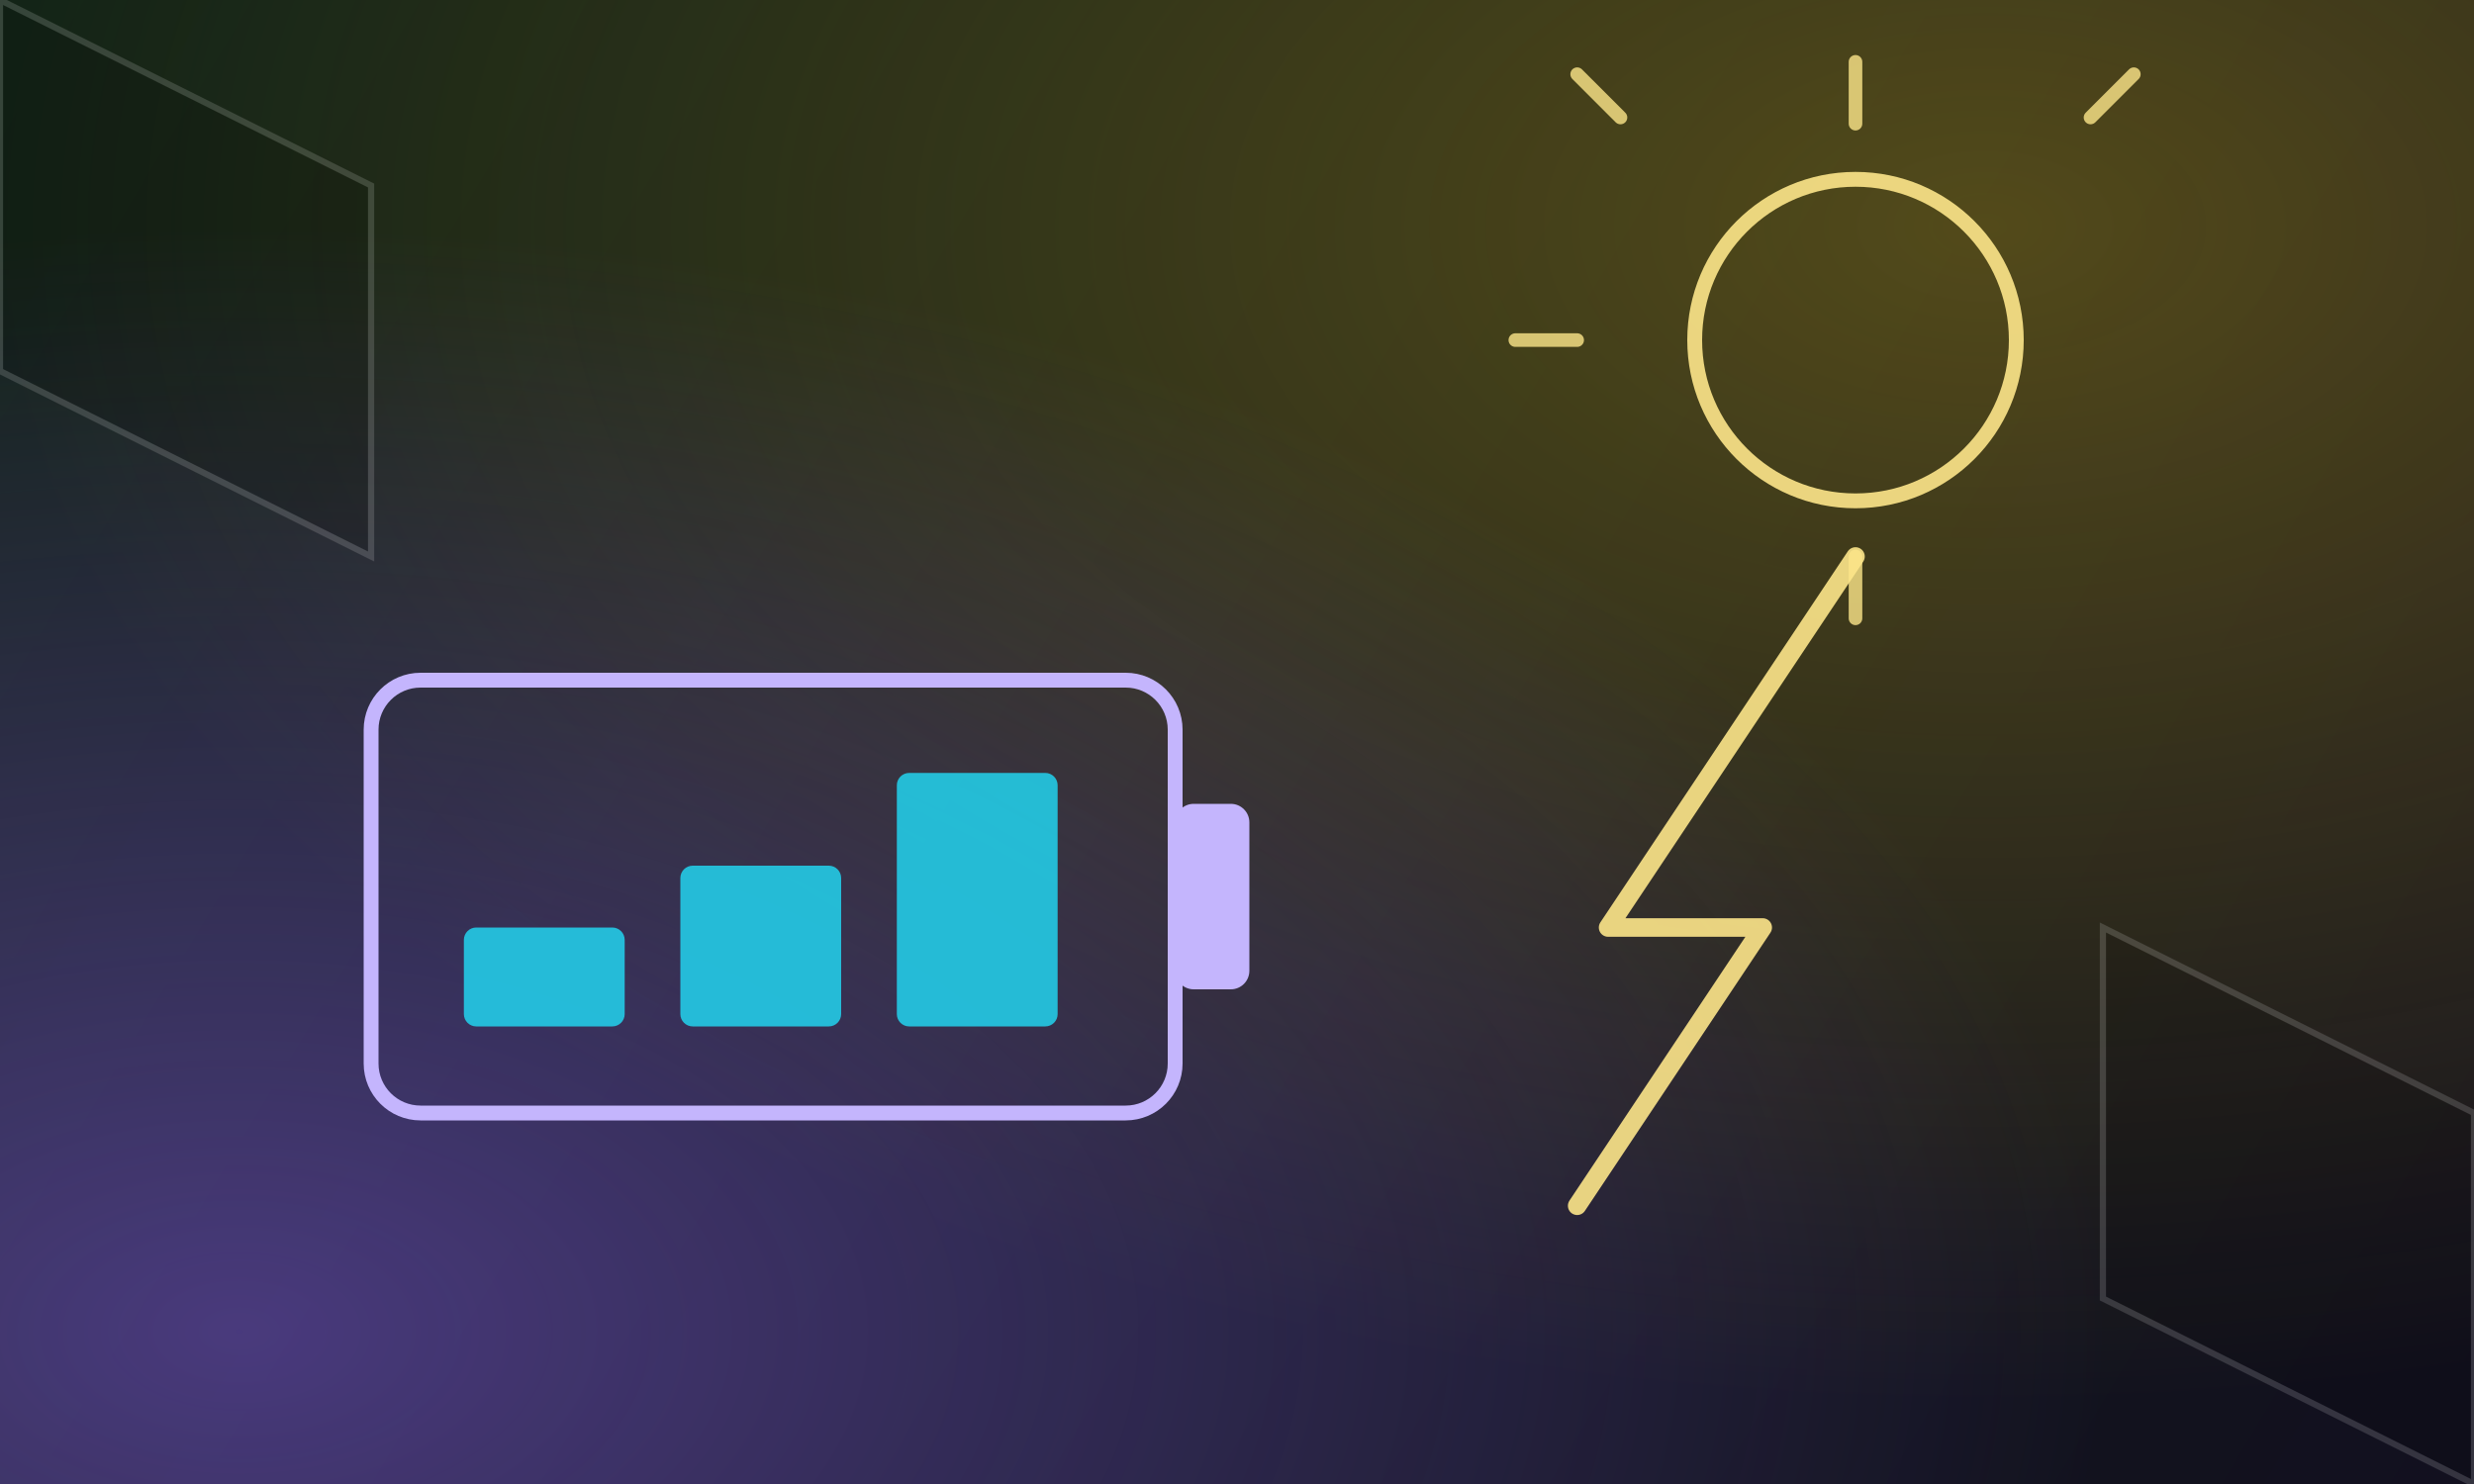
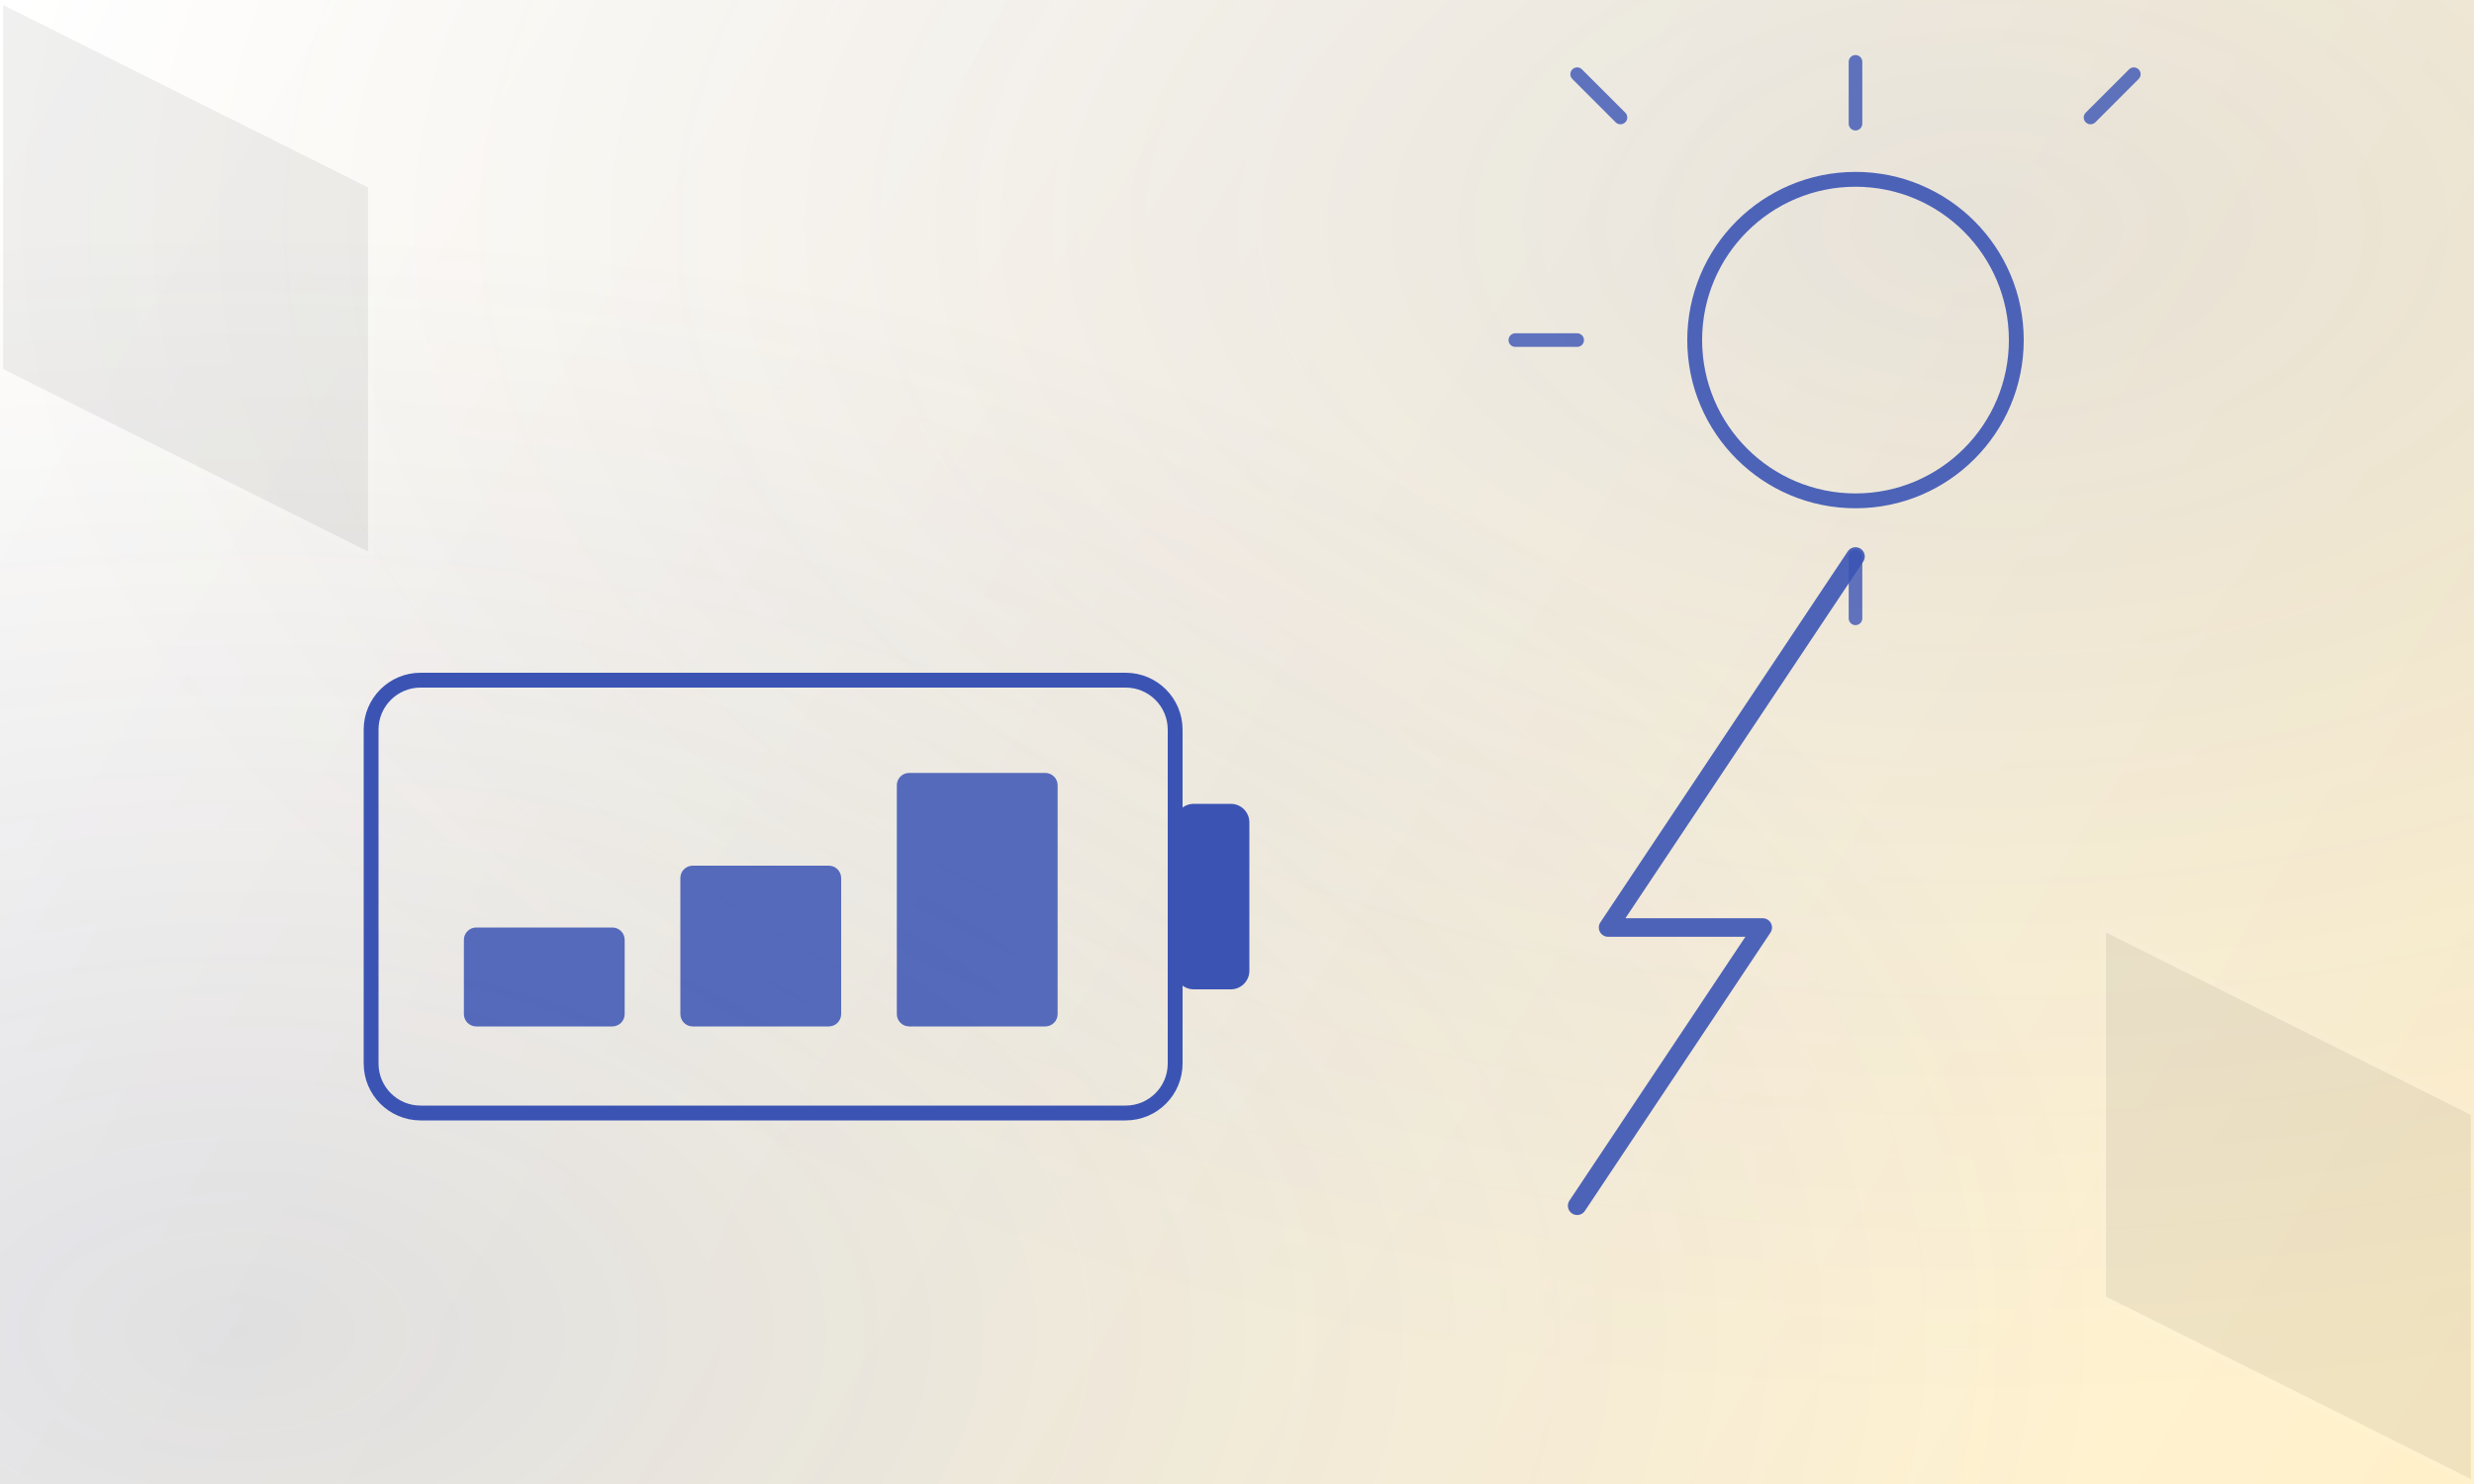
<svg xmlns="http://www.w3.org/2000/svg" viewBox="0 0 400 240">
  <defs>
    <linearGradient id="bgGE" x1="0" y1="0" x2="400" y2="240" gradientUnits="userSpaceOnUse">
-       <stop offset="0" stop-color="#132417" />
-       <stop offset="1" stop-color="#12101f" />
+       <stop offset="0" stop-color="#FFFFFF" />
+       <stop offset="1" stop-color="#FFF0C9" />
    </linearGradient>
    <radialGradient id="glowGE" cx="0.8" cy="0.15" r="0.8">
-       <stop offset="0" stop-color="#facc15" stop-opacity="0.28" />
-       <stop offset="1" stop-color="#facc15" stop-opacity="0" />
+       <stop offset="0" stop-color="#3B54B4" stop-opacity="0.12" />
+       <stop offset="1" stop-color="#3B54B4" stop-opacity="0" />
    </radialGradient>
    <radialGradient id="glowGE2" cx="0.1" cy="0.9" r="0.75">
-       <stop offset="0" stop-color="#8b5cf6" stop-opacity="0.45" />
-       <stop offset="1" stop-color="#8b5cf6" stop-opacity="0" />
+       <stop offset="0" stop-color="#243B8F" stop-opacity="0.14" />
+       <stop offset="1" stop-color="#243B8F" stop-opacity="0" />
    </radialGradient>
  </defs>
  <rect width="400" height="240" fill="url(#bgGE)" />
  <rect width="400" height="240" fill="url(#glowGE)" />
  <rect width="400" height="240" fill="url(#glowGE2)" />
-   <g opacity="0.15" stroke="#ffffff" stroke-width="1">
+   <g opacity="0.06" stroke="#ffffff" stroke-width="1">
    <path d="M0 0 L60 30 L60 90 L0 60 Z" />
    <path d="M340 150 L400 180 L400 240 L340 210 Z" />
  </g>
-   <circle cx="300" cy="55" r="26" fill="none" stroke="#fde68a" stroke-width="2.4" opacity="0.9" />
-   <g stroke="#fde68a" stroke-width="2.2" stroke-linecap="round" opacity="0.8">
+   <circle cx="300" cy="55" r="26" fill="none" stroke="#3B54B4" stroke-width="2.4" opacity="0.9" />
+   <g stroke="#3B54B4" stroke-width="2.2" stroke-linecap="round" opacity="0.8">
    <line x1="300" y1="10" x2="300" y2="20" />
    <line x1="300" y1="90" x2="300" y2="100" />
    <line x1="255" y1="55" x2="245" y2="55" />
    <line x1="345" y1="12" x2="338" y2="19" />
    <line x1="255" y1="12" x2="262" y2="19" />
  </g>
-   <g fill="none" stroke="#c4b5fd" stroke-width="2.4" stroke-linejoin="round">
+   <g fill="none" stroke="#3B54B4" stroke-width="2.4" stroke-linejoin="round">
    <rect x="60" y="110" width="130" height="70" rx="8" />
-     <rect x="190" y="130" width="12" height="30" rx="3" fill="#c4b5fd" stroke="none" />
+     <rect x="190" y="130" width="12" height="30" rx="3" fill="#3B54B4" stroke="none" />
  </g>
-   <g fill="#22d3ee" opacity="0.85">
+   <g fill="#3B54B4" opacity="0.85">
    <rect x="75" y="150" width="26" height="16" rx="2" />
    <rect x="110" y="140" width="26" height="26" rx="2" />
    <rect x="145" y="125" width="26" height="41" rx="2" />
  </g>
-   <path d="M300 90 L260 150 L285 150 L255 195" fill="none" stroke="#fde68a" stroke-width="3" stroke-linecap="round" stroke-linejoin="round" opacity="0.9" />
+   <path d="M300 90 L260 150 L285 150 L255 195" fill="none" stroke="#3B54B4" stroke-width="3" stroke-linecap="round" stroke-linejoin="round" opacity="0.9" />
</svg>
